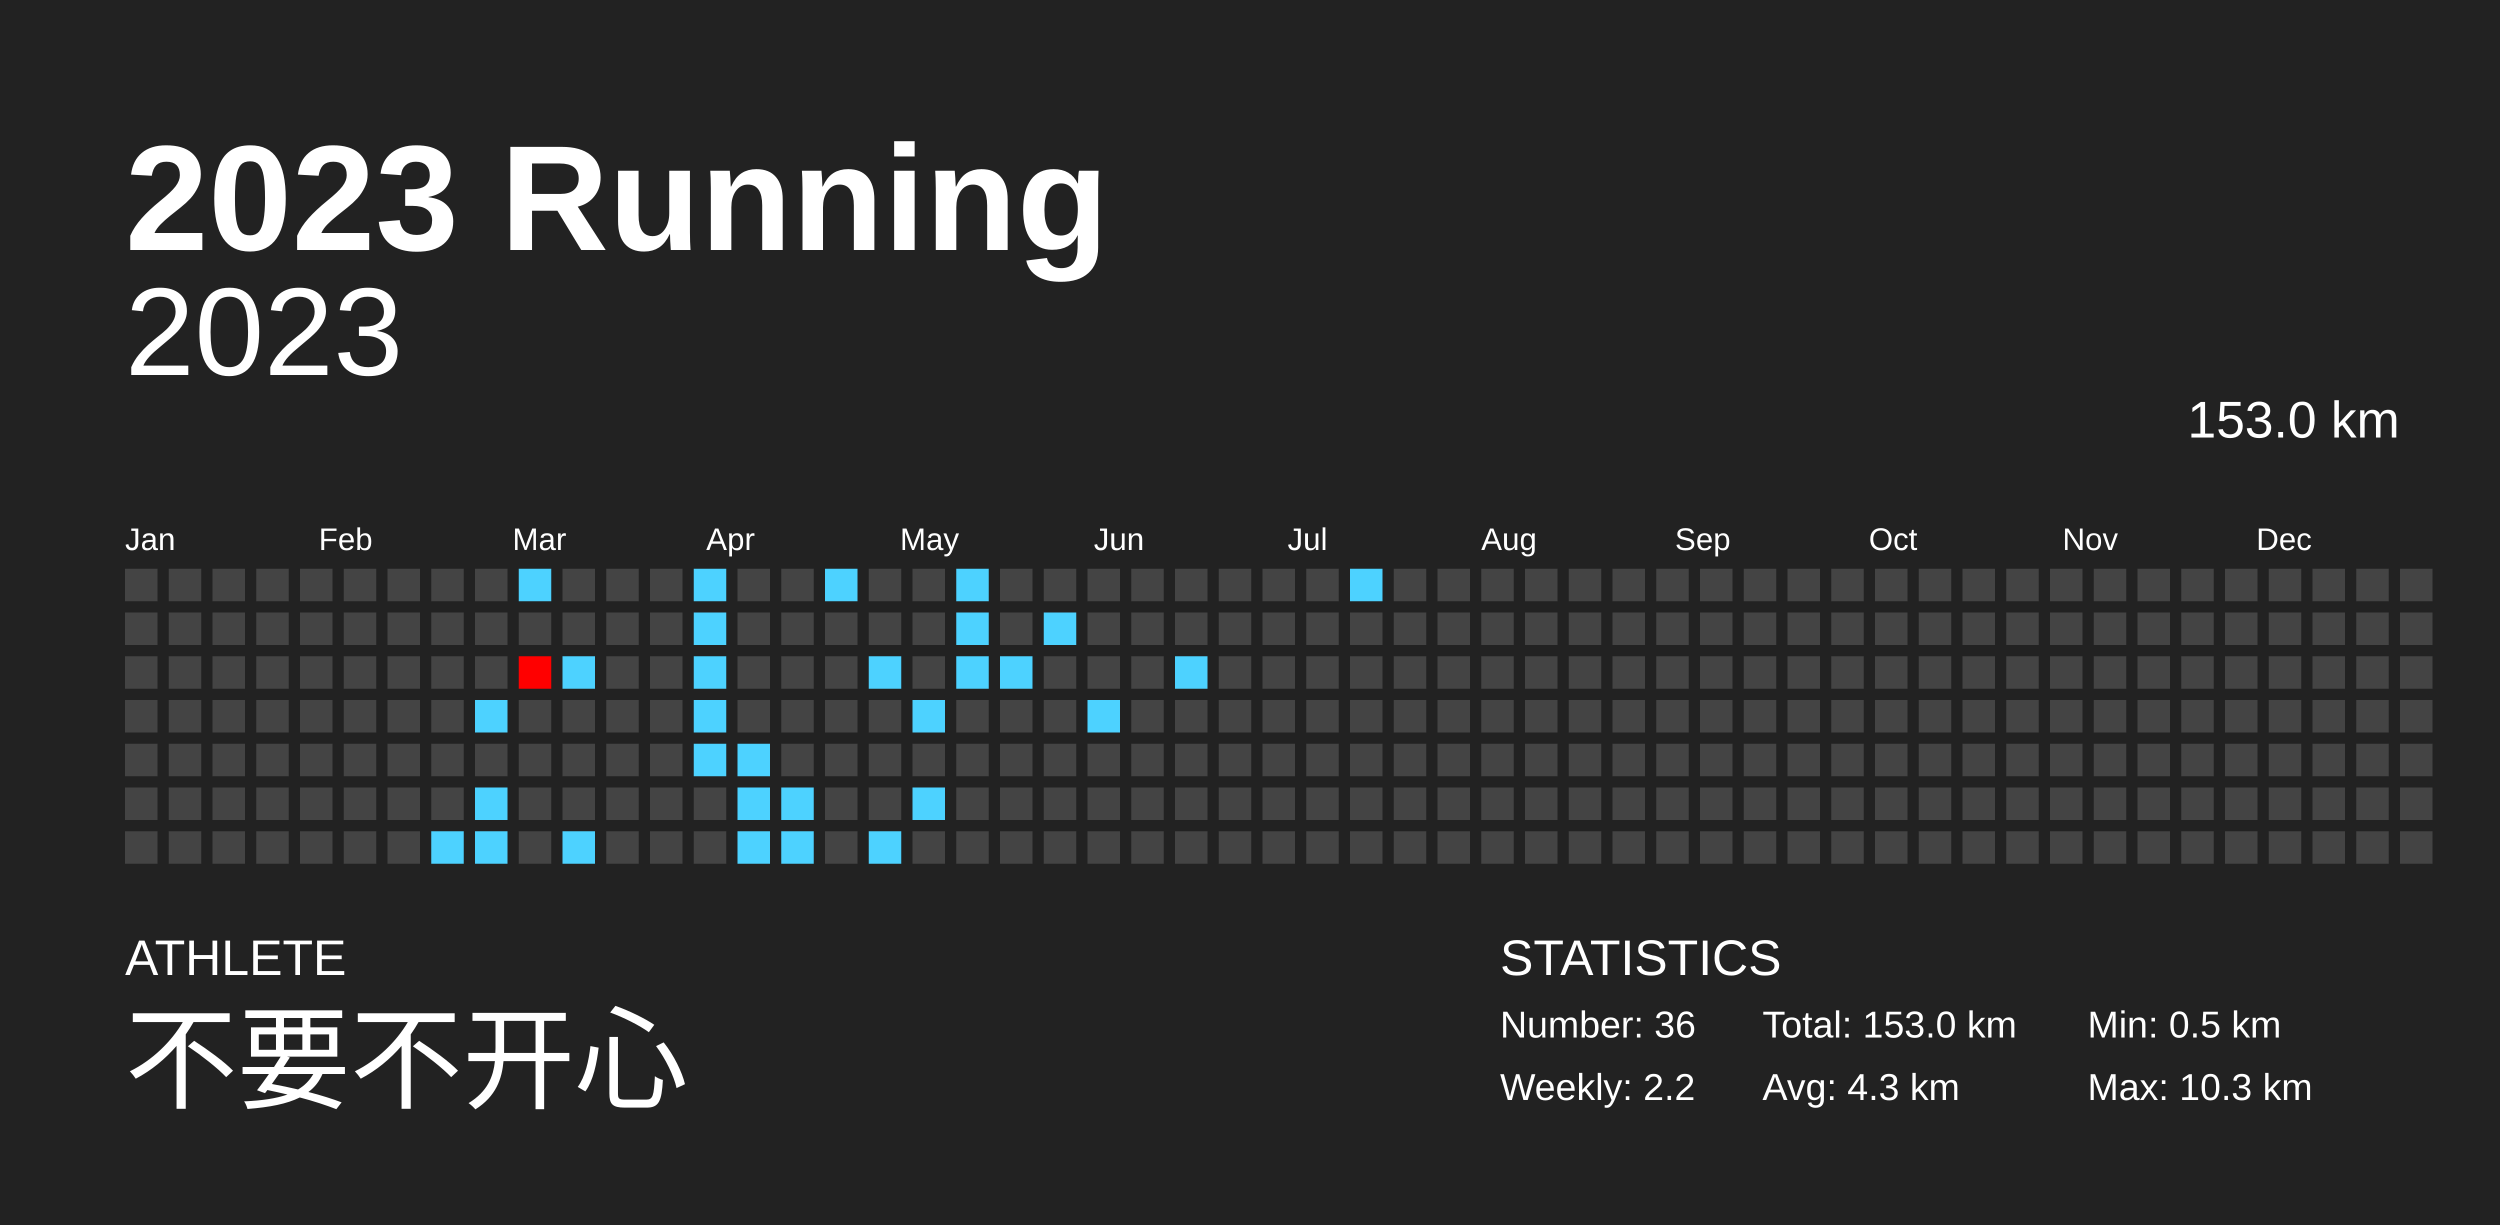
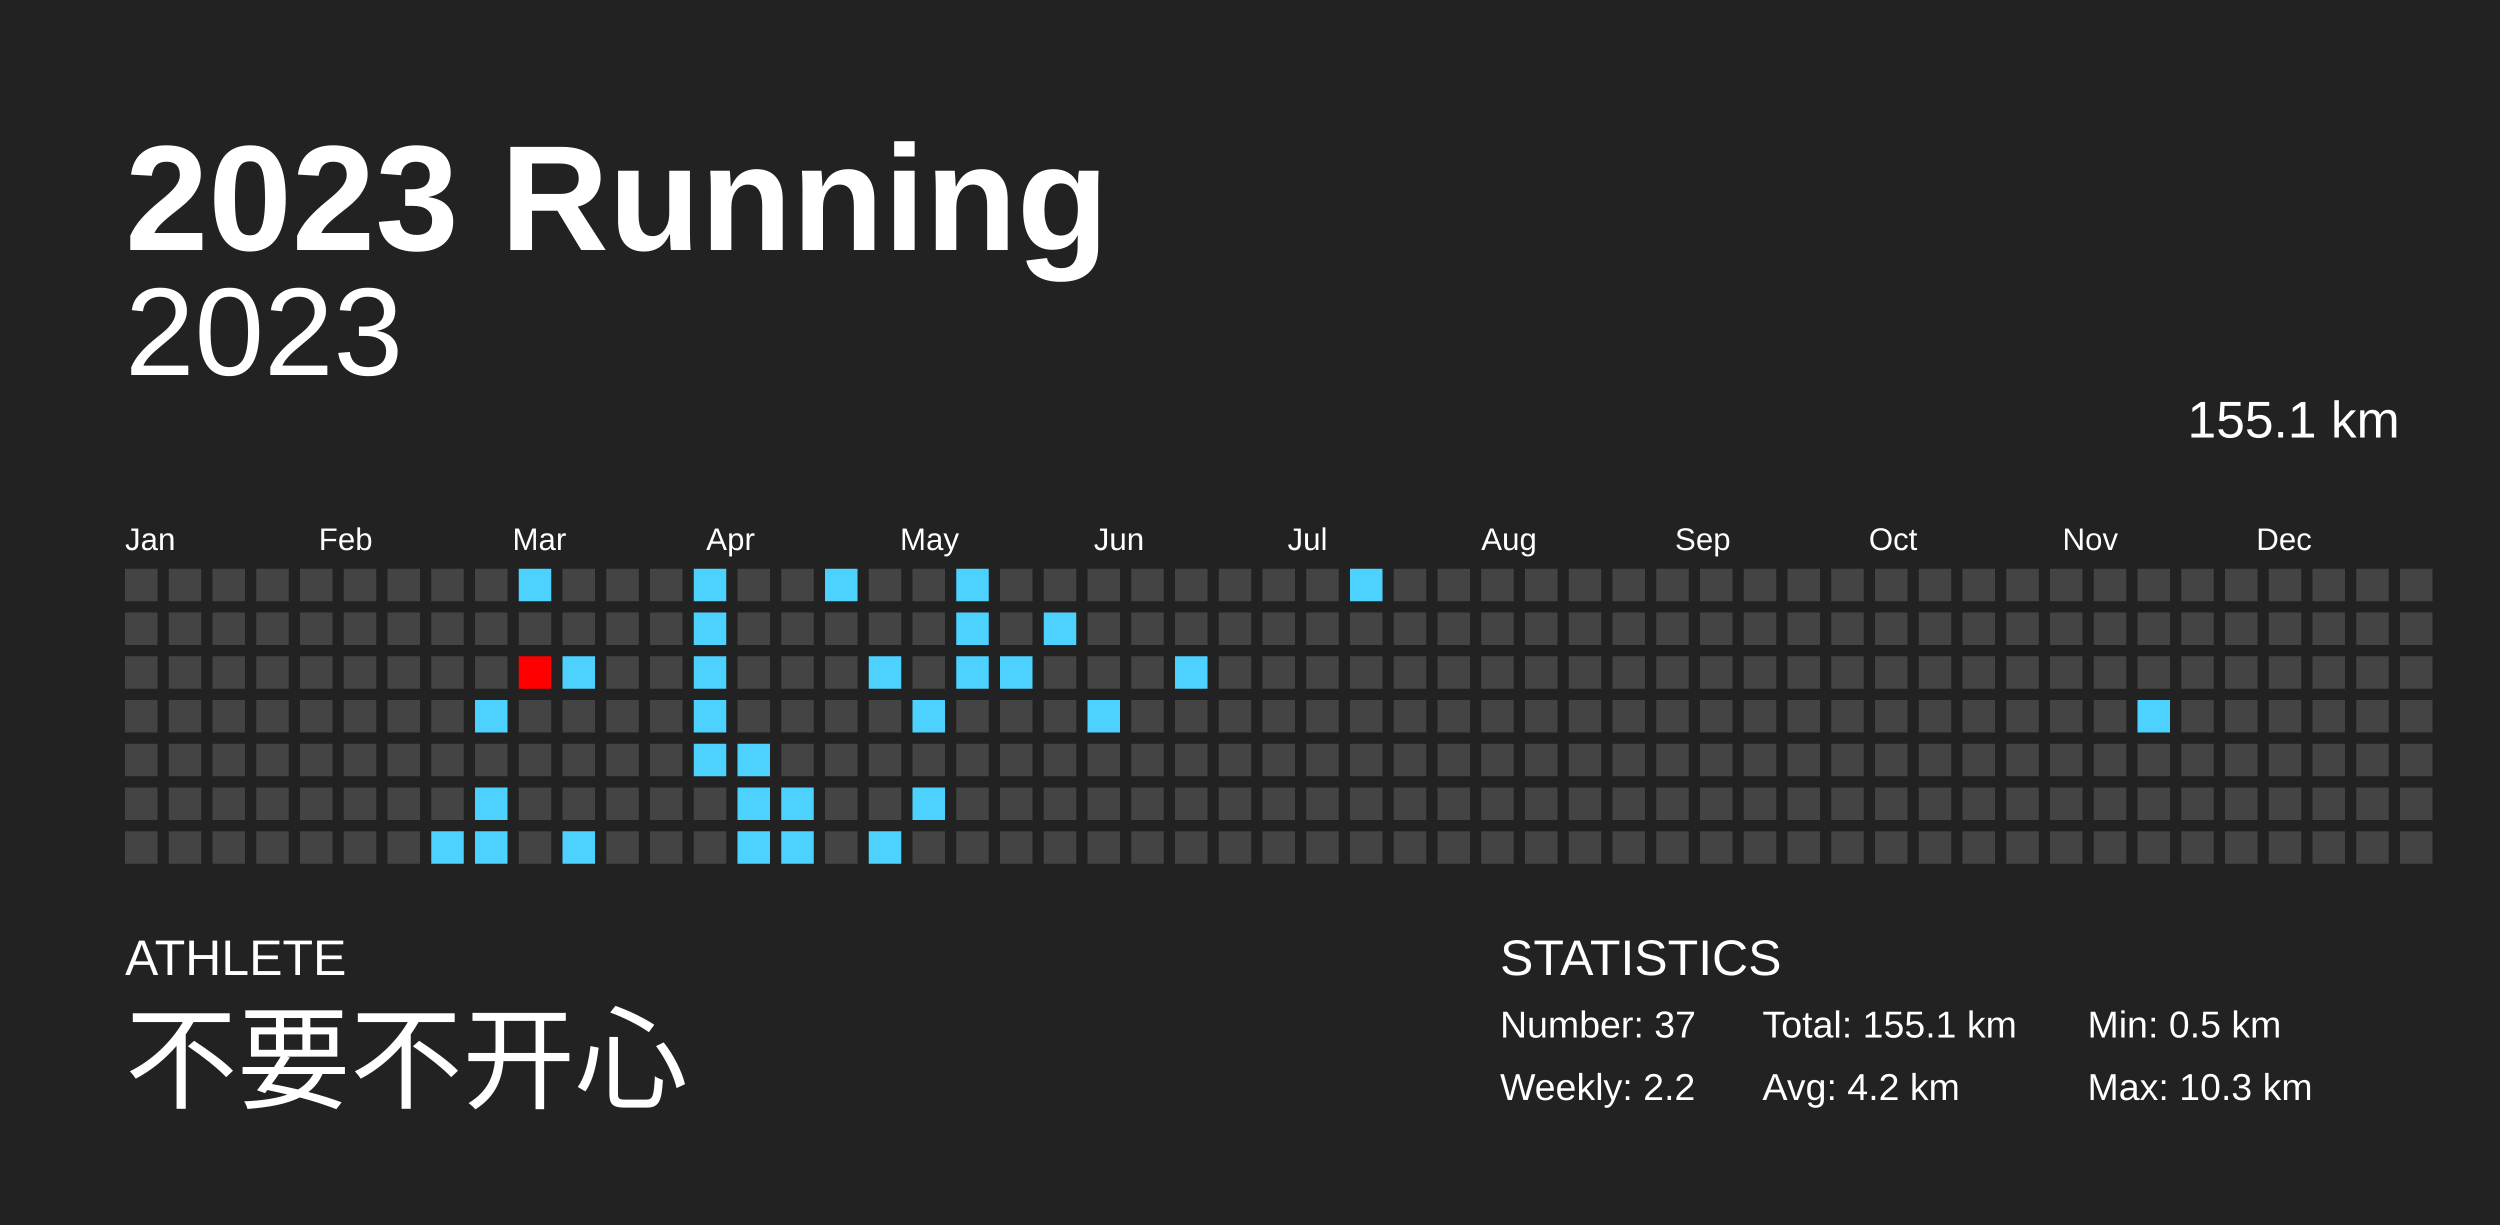
<svg xmlns="http://www.w3.org/2000/svg" baseProfile="full" height="98mm" version="1.1" viewBox="0,0,200,98" width="200mm">
  <defs />
  <rect fill="#222222" height="98" width="200" x="0" y="0" />
  <text fill="#FFFFFF" style="font-size:12px; font-family:Arial; font-weight:bold;" x="10" y="20">2023 Running</text>
  <text fill="#FFFFFF" style="font-size:4px; font-family:Arial" x="10" y="78">ATHLETE</text>
  <text fill="#FFFFFF" style="font-size:9px; font-family:Arial" x="10" y="88">不要不开心</text>
  <text fill="#FFFFFF" style="font-size:4px; font-family:Arial" x="120" y="78">STATISTICS</text>
-   <text fill="#FFFFFF" style="font-size:3px; font-family:Arial" x="120" y="83">Number: 36</text>
+   <text fill="#FFFFFF" style="font-size:3px; font-family:Arial" x="120" y="83">Number: 37</text>
  <text fill="#FFFFFF" style="font-size:3px; font-family:Arial" x="120" y="88">Weekly: 2.2</text>
-   <text fill="#FFFFFF" style="font-size:3px; font-family:Arial" x="141" y="83">Total: 153.0 km</text>
-   <text fill="#FFFFFF" style="font-size:3px; font-family:Arial" x="141" y="88">Avg: 4.3 km</text>
+   <text fill="#FFFFFF" style="font-size:3px; font-family:Arial" x="141" y="83">Total: 155.1 km</text>
+   <text fill="#FFFFFF" style="font-size:3px; font-family:Arial" x="141" y="88">Avg: 4.2 km</text>
  <text fill="#FFFFFF" style="font-size:3px; font-family:Arial" x="167" y="83">Min: 0.5 km</text>
  <text fill="#FFFFFF" style="font-size:3px; font-family:Arial" x="167" y="88">Max: 10.3 km</text>
  <text alignment-baseline="hanging" fill="#FFFFFF" style="font-size:10.0px; font-family:Arial;" x="10" y="30">2023</text>
-   <text alignment-baseline="hanging" fill="#FFFFFF" style="font-size:4.125px; font-family:Arial;" x="175" y="35">153.0 km</text>
+   <text alignment-baseline="hanging" fill="#FFFFFF" style="font-size:4.125px; font-family:Arial;" x="175" y="35">155.1 km</text>
  <text fill="#FFFFFF" style="font-size:2.5px; font-family:Arial" x="10.0" y="44">Jan</text>
  <text fill="#FFFFFF" style="font-size:2.5px; font-family:Arial" x="25.5" y="44">Feb</text>
  <text fill="#FFFFFF" style="font-size:2.5px; font-family:Arial" x="41.0" y="44">Mar</text>
  <text fill="#FFFFFF" style="font-size:2.5px; font-family:Arial" x="56.5" y="44">Apr</text>
  <text fill="#FFFFFF" style="font-size:2.5px; font-family:Arial" x="72.0" y="44">May</text>
  <text fill="#FFFFFF" style="font-size:2.5px; font-family:Arial" x="87.5" y="44">Jun</text>
  <text fill="#FFFFFF" style="font-size:2.5px; font-family:Arial" x="103.0" y="44">Jul</text>
  <text fill="#FFFFFF" style="font-size:2.5px; font-family:Arial" x="118.5" y="44">Aug</text>
  <text fill="#FFFFFF" style="font-size:2.5px; font-family:Arial" x="134.0" y="44">Sep</text>
  <text fill="#FFFFFF" style="font-size:2.5px; font-family:Arial" x="149.5" y="44">Oct</text>
  <text fill="#FFFFFF" style="font-size:2.5px; font-family:Arial" x="165.0" y="44">Nov</text>
  <text fill="#FFFFFF" style="font-size:2.5px; font-family:Arial" x="180.5" y="44">Dec</text>
  <rect fill="#444444" height="2.6" width="2.6" x="10.0" y="45.5" />
  <rect fill="#444444" height="2.6" width="2.6" x="10.0" y="49.0" />
  <rect fill="#444444" height="2.6" width="2.6" x="10.0" y="52.5" />
  <rect fill="#444444" height="2.6" width="2.6" x="10.0" y="56.0" />
  <rect fill="#444444" height="2.6" width="2.6" x="10.0" y="59.5" />
  <rect fill="#444444" height="2.6" width="2.6" x="10.0" y="63.0" />
  <rect fill="#444444" height="2.6" width="2.6" x="10.0" y="66.5" />
  <rect fill="#444444" height="2.6" width="2.6" x="13.5" y="45.5" />
  <rect fill="#444444" height="2.6" width="2.6" x="13.5" y="49.0" />
  <rect fill="#444444" height="2.6" width="2.6" x="13.5" y="52.5" />
  <rect fill="#444444" height="2.6" width="2.6" x="13.5" y="56.0" />
  <rect fill="#444444" height="2.6" width="2.6" x="13.5" y="59.5" />
  <rect fill="#444444" height="2.6" width="2.6" x="13.5" y="63.0" />
  <rect fill="#444444" height="2.6" width="2.6" x="13.5" y="66.5" />
  <rect fill="#444444" height="2.6" width="2.6" x="17.0" y="45.5" />
  <rect fill="#444444" height="2.6" width="2.6" x="17.0" y="49.0" />
  <rect fill="#444444" height="2.6" width="2.6" x="17.0" y="52.5" />
  <rect fill="#444444" height="2.6" width="2.6" x="17.0" y="56.0" />
  <rect fill="#444444" height="2.6" width="2.6" x="17.0" y="59.5" />
  <rect fill="#444444" height="2.6" width="2.6" x="17.0" y="63.0" />
  <rect fill="#444444" height="2.6" width="2.6" x="17.0" y="66.5" />
  <rect fill="#444444" height="2.6" width="2.6" x="20.5" y="45.5" />
  <rect fill="#444444" height="2.6" width="2.6" x="20.5" y="49.0" />
  <rect fill="#444444" height="2.6" width="2.6" x="20.5" y="52.5" />
  <rect fill="#444444" height="2.6" width="2.6" x="20.5" y="56.0" />
  <rect fill="#444444" height="2.6" width="2.6" x="20.5" y="59.5" />
  <rect fill="#444444" height="2.6" width="2.6" x="20.5" y="63.0" />
  <rect fill="#444444" height="2.6" width="2.6" x="20.5" y="66.5" />
  <rect fill="#444444" height="2.6" width="2.6" x="24.0" y="45.5" />
  <rect fill="#444444" height="2.6" width="2.6" x="24.0" y="49.0" />
  <rect fill="#444444" height="2.6" width="2.6" x="24.0" y="52.5" />
  <rect fill="#444444" height="2.6" width="2.6" x="24.0" y="56.0" />
  <rect fill="#444444" height="2.6" width="2.6" x="24.0" y="59.5" />
  <rect fill="#444444" height="2.6" width="2.6" x="24.0" y="63.0" />
  <rect fill="#444444" height="2.6" width="2.6" x="24.0" y="66.5" />
  <rect fill="#444444" height="2.6" width="2.6" x="27.5" y="45.5" />
  <rect fill="#444444" height="2.6" width="2.6" x="27.5" y="49.0" />
  <rect fill="#444444" height="2.6" width="2.6" x="27.5" y="52.5" />
  <rect fill="#444444" height="2.6" width="2.6" x="27.5" y="56.0" />
  <rect fill="#444444" height="2.6" width="2.6" x="27.5" y="59.5" />
  <rect fill="#444444" height="2.6" width="2.6" x="27.5" y="63.0" />
  <rect fill="#444444" height="2.6" width="2.6" x="27.5" y="66.5" />
  <rect fill="#444444" height="2.6" width="2.6" x="31.0" y="45.5" />
  <rect fill="#444444" height="2.6" width="2.6" x="31.0" y="49.0" />
  <rect fill="#444444" height="2.6" width="2.6" x="31.0" y="52.5" />
  <rect fill="#444444" height="2.6" width="2.6" x="31.0" y="56.0" />
  <rect fill="#444444" height="2.6" width="2.6" x="31.0" y="59.5" />
  <rect fill="#444444" height="2.6" width="2.6" x="31.0" y="63.0" />
  <rect fill="#444444" height="2.6" width="2.6" x="31.0" y="66.5" />
  <rect fill="#444444" height="2.6" width="2.6" x="34.5" y="45.5" />
  <rect fill="#444444" height="2.6" width="2.6" x="34.5" y="49.0" />
  <rect fill="#444444" height="2.6" width="2.6" x="34.5" y="52.5" />
  <rect fill="#444444" height="2.6" width="2.6" x="34.5" y="56.0" />
  <rect fill="#444444" height="2.6" width="2.6" x="34.5" y="59.5" />
  <rect fill="#444444" height="2.6" width="2.6" x="34.5" y="63.0" />
  <rect fill="#4dd2ff" height="2.6" width="2.6" x="34.5" y="66.5" />
  <rect fill="#444444" height="2.6" width="2.6" x="38.0" y="45.5" />
  <rect fill="#444444" height="2.6" width="2.6" x="38.0" y="49.0" />
  <rect fill="#444444" height="2.6" width="2.6" x="38.0" y="52.5" />
  <rect fill="#4dd2ff" height="2.6" width="2.6" x="38.0" y="56.0" />
  <rect fill="#444444" height="2.6" width="2.6" x="38.0" y="59.5" />
  <rect fill="#4dd2ff" height="2.6" width="2.6" x="38.0" y="63.0" />
  <rect fill="#4dd2ff" height="2.6" width="2.6" x="38.0" y="66.5" />
  <rect fill="#4dd2ff" height="2.6" width="2.6" x="41.5" y="45.5" />
  <rect fill="#444444" height="2.6" width="2.6" x="41.5" y="49.0" />
  <rect fill="#ff0000" height="2.6" width="2.6" x="41.5" y="52.5" />
  <rect fill="#444444" height="2.6" width="2.6" x="41.5" y="56.0" />
  <rect fill="#444444" height="2.6" width="2.6" x="41.5" y="59.5" />
  <rect fill="#444444" height="2.6" width="2.6" x="41.5" y="63.0" />
  <rect fill="#444444" height="2.6" width="2.6" x="41.5" y="66.5" />
  <rect fill="#444444" height="2.6" width="2.6" x="45.0" y="45.5" />
  <rect fill="#444444" height="2.6" width="2.6" x="45.0" y="49.0" />
  <rect fill="#4dd2ff" height="2.6" width="2.6" x="45.0" y="52.5" />
  <rect fill="#444444" height="2.6" width="2.6" x="45.0" y="56.0" />
  <rect fill="#444444" height="2.6" width="2.6" x="45.0" y="59.5" />
  <rect fill="#444444" height="2.6" width="2.6" x="45.0" y="63.0" />
  <rect fill="#4dd2ff" height="2.6" width="2.6" x="45.0" y="66.5" />
  <rect fill="#444444" height="2.6" width="2.6" x="48.5" y="45.5" />
  <rect fill="#444444" height="2.6" width="2.6" x="48.5" y="49.0" />
  <rect fill="#444444" height="2.6" width="2.6" x="48.5" y="52.5" />
  <rect fill="#444444" height="2.6" width="2.6" x="48.5" y="56.0" />
  <rect fill="#444444" height="2.6" width="2.6" x="48.5" y="59.5" />
  <rect fill="#444444" height="2.6" width="2.6" x="48.5" y="63.0" />
  <rect fill="#444444" height="2.6" width="2.6" x="48.5" y="66.5" />
  <rect fill="#444444" height="2.6" width="2.6" x="52.0" y="45.5" />
  <rect fill="#444444" height="2.6" width="2.6" x="52.0" y="49.0" />
  <rect fill="#444444" height="2.6" width="2.6" x="52.0" y="52.5" />
  <rect fill="#444444" height="2.6" width="2.6" x="52.0" y="56.0" />
  <rect fill="#444444" height="2.6" width="2.6" x="52.0" y="59.5" />
  <rect fill="#444444" height="2.6" width="2.6" x="52.0" y="63.0" />
  <rect fill="#444444" height="2.6" width="2.6" x="52.0" y="66.5" />
  <rect fill="#4dd2ff" height="2.6" width="2.6" x="55.5" y="45.5" />
  <rect fill="#4dd2ff" height="2.6" width="2.6" x="55.5" y="49.0" />
  <rect fill="#4dd2ff" height="2.6" width="2.6" x="55.5" y="52.5" />
  <rect fill="#4dd2ff" height="2.6" width="2.6" x="55.5" y="56.0" />
  <rect fill="#4dd2ff" height="2.6" width="2.6" x="55.5" y="59.5" />
  <rect fill="#444444" height="2.6" width="2.6" x="55.5" y="63.0" />
  <rect fill="#444444" height="2.6" width="2.6" x="55.5" y="66.5" />
  <rect fill="#444444" height="2.6" width="2.6" x="59.0" y="45.5" />
  <rect fill="#444444" height="2.6" width="2.6" x="59.0" y="49.0" />
  <rect fill="#444444" height="2.6" width="2.6" x="59.0" y="52.5" />
  <rect fill="#444444" height="2.6" width="2.6" x="59.0" y="56.0" />
  <rect fill="#4dd2ff" height="2.6" width="2.6" x="59.0" y="59.5" />
  <rect fill="#4dd2ff" height="2.6" width="2.6" x="59.0" y="63.0" />
  <rect fill="#4dd2ff" height="2.6" width="2.6" x="59.0" y="66.5" />
  <rect fill="#444444" height="2.6" width="2.6" x="62.5" y="45.5" />
  <rect fill="#444444" height="2.6" width="2.6" x="62.5" y="49.0" />
  <rect fill="#444444" height="2.6" width="2.6" x="62.5" y="52.5" />
  <rect fill="#444444" height="2.6" width="2.6" x="62.5" y="56.0" />
  <rect fill="#444444" height="2.6" width="2.6" x="62.5" y="59.5" />
  <rect fill="#4dd2ff" height="2.6" width="2.6" x="62.5" y="63.0" />
  <rect fill="#4dd2ff" height="2.6" width="2.6" x="62.5" y="66.5" />
  <rect fill="#4dd2ff" height="2.6" width="2.6" x="66.0" y="45.5" />
  <rect fill="#444444" height="2.6" width="2.6" x="66.0" y="49.0" />
  <rect fill="#444444" height="2.6" width="2.6" x="66.0" y="52.5" />
  <rect fill="#444444" height="2.6" width="2.6" x="66.0" y="56.0" />
  <rect fill="#444444" height="2.6" width="2.6" x="66.0" y="59.5" />
  <rect fill="#444444" height="2.6" width="2.6" x="66.0" y="63.0" />
  <rect fill="#444444" height="2.6" width="2.6" x="66.0" y="66.5" />
  <rect fill="#444444" height="2.6" width="2.6" x="69.5" y="45.5" />
  <rect fill="#444444" height="2.6" width="2.6" x="69.5" y="49.0" />
  <rect fill="#4dd2ff" height="2.6" width="2.6" x="69.5" y="52.5" />
  <rect fill="#444444" height="2.6" width="2.6" x="69.5" y="56.0" />
  <rect fill="#444444" height="2.6" width="2.6" x="69.5" y="59.5" />
  <rect fill="#444444" height="2.6" width="2.6" x="69.5" y="63.0" />
  <rect fill="#4dd2ff" height="2.6" width="2.6" x="69.5" y="66.5" />
  <rect fill="#444444" height="2.6" width="2.6" x="73.0" y="45.5" />
  <rect fill="#444444" height="2.6" width="2.6" x="73.0" y="49.0" />
  <rect fill="#444444" height="2.6" width="2.6" x="73.0" y="52.5" />
  <rect fill="#4dd2ff" height="2.6" width="2.6" x="73.0" y="56.0" />
  <rect fill="#444444" height="2.6" width="2.6" x="73.0" y="59.5" />
  <rect fill="#4dd2ff" height="2.6" width="2.6" x="73.0" y="63.0" />
  <rect fill="#444444" height="2.6" width="2.6" x="73.0" y="66.5" />
  <rect fill="#4dd2ff" height="2.6" width="2.6" x="76.5" y="45.5" />
  <rect fill="#4dd2ff" height="2.6" width="2.6" x="76.5" y="49.0" />
  <rect fill="#4dd2ff" height="2.6" width="2.6" x="76.5" y="52.5" />
  <rect fill="#444444" height="2.6" width="2.6" x="76.5" y="56.0" />
  <rect fill="#444444" height="2.6" width="2.6" x="76.5" y="59.5" />
  <rect fill="#444444" height="2.6" width="2.6" x="76.5" y="63.0" />
  <rect fill="#444444" height="2.6" width="2.6" x="76.5" y="66.5" />
  <rect fill="#444444" height="2.6" width="2.6" x="80.0" y="45.5" />
  <rect fill="#444444" height="2.6" width="2.6" x="80.0" y="49.0" />
  <rect fill="#4dd2ff" height="2.6" width="2.6" x="80.0" y="52.5" />
  <rect fill="#444444" height="2.6" width="2.6" x="80.0" y="56.0" />
  <rect fill="#444444" height="2.6" width="2.6" x="80.0" y="59.5" />
  <rect fill="#444444" height="2.6" width="2.6" x="80.0" y="63.0" />
  <rect fill="#444444" height="2.6" width="2.6" x="80.0" y="66.5" />
  <rect fill="#444444" height="2.6" width="2.6" x="83.5" y="45.5" />
  <rect fill="#4dd2ff" height="2.6" width="2.6" x="83.5" y="49.0" />
  <rect fill="#444444" height="2.6" width="2.6" x="83.5" y="52.5" />
  <rect fill="#444444" height="2.6" width="2.6" x="83.5" y="56.0" />
  <rect fill="#444444" height="2.6" width="2.6" x="83.5" y="59.5" />
  <rect fill="#444444" height="2.6" width="2.6" x="83.5" y="63.0" />
  <rect fill="#444444" height="2.6" width="2.6" x="83.5" y="66.5" />
  <rect fill="#444444" height="2.6" width="2.6" x="87.0" y="45.5" />
  <rect fill="#444444" height="2.6" width="2.6" x="87.0" y="49.0" />
  <rect fill="#444444" height="2.6" width="2.6" x="87.0" y="52.5" />
  <rect fill="#4dd2ff" height="2.6" width="2.6" x="87.0" y="56.0" />
  <rect fill="#444444" height="2.6" width="2.6" x="87.0" y="59.5" />
  <rect fill="#444444" height="2.6" width="2.6" x="87.0" y="63.0" />
  <rect fill="#444444" height="2.6" width="2.6" x="87.0" y="66.5" />
  <rect fill="#444444" height="2.6" width="2.6" x="90.5" y="45.5" />
  <rect fill="#444444" height="2.6" width="2.6" x="90.5" y="49.0" />
  <rect fill="#444444" height="2.6" width="2.6" x="90.5" y="52.5" />
  <rect fill="#444444" height="2.6" width="2.6" x="90.5" y="56.0" />
  <rect fill="#444444" height="2.6" width="2.6" x="90.5" y="59.5" />
  <rect fill="#444444" height="2.6" width="2.6" x="90.5" y="63.0" />
  <rect fill="#444444" height="2.6" width="2.6" x="90.5" y="66.5" />
  <rect fill="#444444" height="2.6" width="2.6" x="94.0" y="45.5" />
  <rect fill="#444444" height="2.6" width="2.6" x="94.0" y="49.0" />
  <rect fill="#4dd2ff" height="2.6" width="2.6" x="94.0" y="52.5" />
  <rect fill="#444444" height="2.6" width="2.6" x="94.0" y="56.0" />
  <rect fill="#444444" height="2.6" width="2.6" x="94.0" y="59.5" />
  <rect fill="#444444" height="2.6" width="2.6" x="94.0" y="63.0" />
  <rect fill="#444444" height="2.6" width="2.6" x="94.0" y="66.5" />
  <rect fill="#444444" height="2.6" width="2.6" x="97.5" y="45.5" />
  <rect fill="#444444" height="2.6" width="2.6" x="97.5" y="49.0" />
  <rect fill="#444444" height="2.6" width="2.6" x="97.5" y="52.5" />
  <rect fill="#444444" height="2.6" width="2.6" x="97.5" y="56.0" />
  <rect fill="#444444" height="2.6" width="2.6" x="97.5" y="59.5" />
  <rect fill="#444444" height="2.6" width="2.6" x="97.5" y="63.0" />
  <rect fill="#444444" height="2.6" width="2.6" x="97.5" y="66.5" />
  <rect fill="#444444" height="2.6" width="2.6" x="101.0" y="45.5" />
  <rect fill="#444444" height="2.6" width="2.6" x="101.0" y="49.0" />
  <rect fill="#444444" height="2.6" width="2.6" x="101.0" y="52.5" />
  <rect fill="#444444" height="2.6" width="2.6" x="101.0" y="56.0" />
  <rect fill="#444444" height="2.6" width="2.6" x="101.0" y="59.5" />
  <rect fill="#444444" height="2.6" width="2.6" x="101.0" y="63.0" />
  <rect fill="#444444" height="2.6" width="2.6" x="101.0" y="66.5" />
  <rect fill="#444444" height="2.6" width="2.6" x="104.5" y="45.5" />
  <rect fill="#444444" height="2.6" width="2.6" x="104.5" y="49.0" />
  <rect fill="#444444" height="2.6" width="2.6" x="104.5" y="52.5" />
  <rect fill="#444444" height="2.6" width="2.6" x="104.5" y="56.0" />
  <rect fill="#444444" height="2.6" width="2.6" x="104.5" y="59.5" />
  <rect fill="#444444" height="2.6" width="2.6" x="104.5" y="63.0" />
  <rect fill="#444444" height="2.6" width="2.6" x="104.5" y="66.5" />
  <rect fill="#4dd2ff" height="2.6" width="2.6" x="108.0" y="45.5" />
  <rect fill="#444444" height="2.6" width="2.6" x="108.0" y="49.0" />
  <rect fill="#444444" height="2.6" width="2.6" x="108.0" y="52.5" />
  <rect fill="#444444" height="2.6" width="2.6" x="108.0" y="56.0" />
  <rect fill="#444444" height="2.6" width="2.6" x="108.0" y="59.5" />
  <rect fill="#444444" height="2.6" width="2.6" x="108.0" y="63.0" />
  <rect fill="#444444" height="2.6" width="2.6" x="108.0" y="66.5" />
  <rect fill="#444444" height="2.6" width="2.6" x="111.5" y="45.5" />
  <rect fill="#444444" height="2.6" width="2.6" x="111.5" y="49.0" />
  <rect fill="#444444" height="2.6" width="2.6" x="111.5" y="52.5" />
  <rect fill="#444444" height="2.6" width="2.6" x="111.5" y="56.0" />
  <rect fill="#444444" height="2.6" width="2.6" x="111.5" y="59.5" />
  <rect fill="#444444" height="2.6" width="2.6" x="111.5" y="63.0" />
  <rect fill="#444444" height="2.6" width="2.6" x="111.5" y="66.5" />
  <rect fill="#444444" height="2.6" width="2.6" x="115.0" y="45.5" />
  <rect fill="#444444" height="2.6" width="2.6" x="115.0" y="49.0" />
  <rect fill="#444444" height="2.6" width="2.6" x="115.0" y="52.5" />
  <rect fill="#444444" height="2.6" width="2.6" x="115.0" y="56.0" />
  <rect fill="#444444" height="2.6" width="2.6" x="115.0" y="59.5" />
  <rect fill="#444444" height="2.6" width="2.6" x="115.0" y="63.0" />
  <rect fill="#444444" height="2.6" width="2.6" x="115.0" y="66.5" />
  <rect fill="#444444" height="2.6" width="2.6" x="118.5" y="45.5" />
  <rect fill="#444444" height="2.6" width="2.6" x="118.5" y="49.0" />
  <rect fill="#444444" height="2.6" width="2.6" x="118.5" y="52.5" />
  <rect fill="#444444" height="2.6" width="2.6" x="118.5" y="56.0" />
  <rect fill="#444444" height="2.6" width="2.6" x="118.5" y="59.5" />
  <rect fill="#444444" height="2.6" width="2.6" x="118.5" y="63.0" />
  <rect fill="#444444" height="2.6" width="2.6" x="118.5" y="66.5" />
  <rect fill="#444444" height="2.6" width="2.6" x="122.0" y="45.5" />
  <rect fill="#444444" height="2.6" width="2.6" x="122.0" y="49.0" />
  <rect fill="#444444" height="2.6" width="2.6" x="122.0" y="52.5" />
  <rect fill="#444444" height="2.6" width="2.6" x="122.0" y="56.0" />
  <rect fill="#444444" height="2.6" width="2.6" x="122.0" y="59.5" />
  <rect fill="#444444" height="2.6" width="2.6" x="122.0" y="63.0" />
  <rect fill="#444444" height="2.6" width="2.6" x="122.0" y="66.5" />
  <rect fill="#444444" height="2.6" width="2.6" x="125.5" y="45.5" />
  <rect fill="#444444" height="2.6" width="2.6" x="125.5" y="49.0" />
  <rect fill="#444444" height="2.6" width="2.6" x="125.5" y="52.5" />
  <rect fill="#444444" height="2.6" width="2.6" x="125.5" y="56.0" />
  <rect fill="#444444" height="2.6" width="2.6" x="125.5" y="59.5" />
  <rect fill="#444444" height="2.6" width="2.6" x="125.5" y="63.0" />
  <rect fill="#444444" height="2.6" width="2.6" x="125.5" y="66.5" />
  <rect fill="#444444" height="2.6" width="2.6" x="129.0" y="45.5" />
  <rect fill="#444444" height="2.6" width="2.6" x="129.0" y="49.0" />
  <rect fill="#444444" height="2.6" width="2.6" x="129.0" y="52.5" />
  <rect fill="#444444" height="2.6" width="2.6" x="129.0" y="56.0" />
  <rect fill="#444444" height="2.6" width="2.6" x="129.0" y="59.5" />
  <rect fill="#444444" height="2.6" width="2.6" x="129.0" y="63.0" />
  <rect fill="#444444" height="2.6" width="2.6" x="129.0" y="66.5" />
  <rect fill="#444444" height="2.6" width="2.6" x="132.5" y="45.5" />
  <rect fill="#444444" height="2.6" width="2.6" x="132.5" y="49.0" />
  <rect fill="#444444" height="2.6" width="2.6" x="132.5" y="52.5" />
  <rect fill="#444444" height="2.6" width="2.6" x="132.5" y="56.0" />
  <rect fill="#444444" height="2.6" width="2.6" x="132.5" y="59.5" />
  <rect fill="#444444" height="2.6" width="2.6" x="132.5" y="63.0" />
  <rect fill="#444444" height="2.6" width="2.6" x="132.5" y="66.5" />
  <rect fill="#444444" height="2.6" width="2.6" x="136.0" y="45.5" />
  <rect fill="#444444" height="2.6" width="2.6" x="136.0" y="49.0" />
  <rect fill="#444444" height="2.6" width="2.6" x="136.0" y="52.5" />
  <rect fill="#444444" height="2.6" width="2.6" x="136.0" y="56.0" />
  <rect fill="#444444" height="2.6" width="2.6" x="136.0" y="59.5" />
  <rect fill="#444444" height="2.6" width="2.6" x="136.0" y="63.0" />
  <rect fill="#444444" height="2.6" width="2.6" x="136.0" y="66.5" />
  <rect fill="#444444" height="2.6" width="2.6" x="139.5" y="45.5" />
  <rect fill="#444444" height="2.6" width="2.6" x="139.5" y="49.0" />
  <rect fill="#444444" height="2.6" width="2.6" x="139.5" y="52.5" />
  <rect fill="#444444" height="2.6" width="2.6" x="139.5" y="56.0" />
  <rect fill="#444444" height="2.6" width="2.6" x="139.5" y="59.5" />
  <rect fill="#444444" height="2.6" width="2.6" x="139.5" y="63.0" />
  <rect fill="#444444" height="2.6" width="2.6" x="139.5" y="66.5" />
  <rect fill="#444444" height="2.6" width="2.6" x="143.0" y="45.5" />
  <rect fill="#444444" height="2.6" width="2.6" x="143.0" y="49.0" />
  <rect fill="#444444" height="2.6" width="2.6" x="143.0" y="52.5" />
  <rect fill="#444444" height="2.6" width="2.6" x="143.0" y="56.0" />
  <rect fill="#444444" height="2.6" width="2.6" x="143.0" y="59.5" />
  <rect fill="#444444" height="2.6" width="2.6" x="143.0" y="63.0" />
  <rect fill="#444444" height="2.6" width="2.6" x="143.0" y="66.5" />
  <rect fill="#444444" height="2.6" width="2.6" x="146.5" y="45.5" />
  <rect fill="#444444" height="2.6" width="2.6" x="146.5" y="49.0" />
  <rect fill="#444444" height="2.6" width="2.6" x="146.5" y="52.5" />
  <rect fill="#444444" height="2.6" width="2.6" x="146.5" y="56.0" />
  <rect fill="#444444" height="2.6" width="2.6" x="146.5" y="59.5" />
  <rect fill="#444444" height="2.6" width="2.6" x="146.5" y="63.0" />
  <rect fill="#444444" height="2.6" width="2.6" x="146.5" y="66.5" />
  <rect fill="#444444" height="2.6" width="2.6" x="150.0" y="45.5" />
  <rect fill="#444444" height="2.6" width="2.6" x="150.0" y="49.0" />
  <rect fill="#444444" height="2.6" width="2.6" x="150.0" y="52.5" />
  <rect fill="#444444" height="2.6" width="2.6" x="150.0" y="56.0" />
  <rect fill="#444444" height="2.6" width="2.6" x="150.0" y="59.5" />
  <rect fill="#444444" height="2.6" width="2.6" x="150.0" y="63.0" />
  <rect fill="#444444" height="2.6" width="2.6" x="150.0" y="66.5" />
  <rect fill="#444444" height="2.6" width="2.6" x="153.5" y="45.5" />
  <rect fill="#444444" height="2.6" width="2.6" x="153.5" y="49.0" />
  <rect fill="#444444" height="2.6" width="2.6" x="153.5" y="52.5" />
  <rect fill="#444444" height="2.6" width="2.6" x="153.5" y="56.0" />
  <rect fill="#444444" height="2.6" width="2.6" x="153.5" y="59.5" />
  <rect fill="#444444" height="2.6" width="2.6" x="153.5" y="63.0" />
  <rect fill="#444444" height="2.6" width="2.6" x="153.5" y="66.5" />
  <rect fill="#444444" height="2.6" width="2.6" x="157.0" y="45.5" />
  <rect fill="#444444" height="2.6" width="2.6" x="157.0" y="49.0" />
  <rect fill="#444444" height="2.6" width="2.6" x="157.0" y="52.5" />
  <rect fill="#444444" height="2.6" width="2.6" x="157.0" y="56.0" />
  <rect fill="#444444" height="2.6" width="2.6" x="157.0" y="59.5" />
  <rect fill="#444444" height="2.6" width="2.6" x="157.0" y="63.0" />
  <rect fill="#444444" height="2.6" width="2.6" x="157.0" y="66.5" />
  <rect fill="#444444" height="2.6" width="2.6" x="160.5" y="45.5" />
  <rect fill="#444444" height="2.6" width="2.6" x="160.5" y="49.0" />
  <rect fill="#444444" height="2.6" width="2.6" x="160.5" y="52.5" />
  <rect fill="#444444" height="2.6" width="2.6" x="160.5" y="56.0" />
  <rect fill="#444444" height="2.6" width="2.6" x="160.5" y="59.5" />
  <rect fill="#444444" height="2.6" width="2.6" x="160.5" y="63.0" />
  <rect fill="#444444" height="2.6" width="2.6" x="160.5" y="66.5" />
  <rect fill="#444444" height="2.6" width="2.6" x="164.0" y="45.5" />
  <rect fill="#444444" height="2.6" width="2.6" x="164.0" y="49.0" />
  <rect fill="#444444" height="2.6" width="2.6" x="164.0" y="52.5" />
  <rect fill="#444444" height="2.6" width="2.6" x="164.0" y="56.0" />
  <rect fill="#444444" height="2.6" width="2.6" x="164.0" y="59.5" />
  <rect fill="#444444" height="2.6" width="2.6" x="164.0" y="63.0" />
  <rect fill="#444444" height="2.6" width="2.6" x="164.0" y="66.5" />
  <rect fill="#444444" height="2.6" width="2.6" x="167.5" y="45.5" />
  <rect fill="#444444" height="2.6" width="2.6" x="167.5" y="49.0" />
  <rect fill="#444444" height="2.6" width="2.6" x="167.5" y="52.5" />
  <rect fill="#444444" height="2.6" width="2.6" x="167.5" y="56.0" />
  <rect fill="#444444" height="2.6" width="2.6" x="167.5" y="59.5" />
  <rect fill="#444444" height="2.6" width="2.6" x="167.5" y="63.0" />
  <rect fill="#444444" height="2.6" width="2.6" x="167.5" y="66.5" />
  <rect fill="#444444" height="2.6" width="2.6" x="171.0" y="45.5" />
  <rect fill="#444444" height="2.6" width="2.6" x="171.0" y="49.0" />
  <rect fill="#444444" height="2.6" width="2.6" x="171.0" y="52.5" />
-   <rect fill="#444444" height="2.6" width="2.6" x="171.0" y="56.0" />
+   <rect fill="#4dd2ff" height="2.6" width="2.6" x="171.0" y="56.0" />
  <rect fill="#444444" height="2.6" width="2.6" x="171.0" y="59.5" />
  <rect fill="#444444" height="2.6" width="2.6" x="171.0" y="63.0" />
  <rect fill="#444444" height="2.6" width="2.6" x="171.0" y="66.5" />
  <rect fill="#444444" height="2.6" width="2.6" x="174.5" y="45.5" />
  <rect fill="#444444" height="2.6" width="2.6" x="174.5" y="49.0" />
  <rect fill="#444444" height="2.6" width="2.6" x="174.5" y="52.5" />
  <rect fill="#444444" height="2.6" width="2.6" x="174.5" y="56.0" />
  <rect fill="#444444" height="2.6" width="2.6" x="174.5" y="59.5" />
  <rect fill="#444444" height="2.6" width="2.6" x="174.5" y="63.0" />
  <rect fill="#444444" height="2.6" width="2.6" x="174.5" y="66.5" />
  <rect fill="#444444" height="2.6" width="2.6" x="178.0" y="45.5" />
  <rect fill="#444444" height="2.6" width="2.6" x="178.0" y="49.0" />
  <rect fill="#444444" height="2.6" width="2.6" x="178.0" y="52.5" />
  <rect fill="#444444" height="2.6" width="2.6" x="178.0" y="56.0" />
  <rect fill="#444444" height="2.6" width="2.6" x="178.0" y="59.5" />
  <rect fill="#444444" height="2.6" width="2.6" x="178.0" y="63.0" />
  <rect fill="#444444" height="2.6" width="2.6" x="178.0" y="66.5" />
  <rect fill="#444444" height="2.6" width="2.6" x="181.5" y="45.5" />
  <rect fill="#444444" height="2.6" width="2.6" x="181.5" y="49.0" />
  <rect fill="#444444" height="2.6" width="2.6" x="181.5" y="52.5" />
  <rect fill="#444444" height="2.6" width="2.6" x="181.5" y="56.0" />
  <rect fill="#444444" height="2.6" width="2.6" x="181.5" y="59.5" />
  <rect fill="#444444" height="2.6" width="2.6" x="181.5" y="63.0" />
  <rect fill="#444444" height="2.6" width="2.6" x="181.5" y="66.5" />
  <rect fill="#444444" height="2.6" width="2.6" x="185.0" y="45.5" />
  <rect fill="#444444" height="2.6" width="2.6" x="185.0" y="49.0" />
  <rect fill="#444444" height="2.6" width="2.6" x="185.0" y="52.5" />
  <rect fill="#444444" height="2.6" width="2.6" x="185.0" y="56.0" />
  <rect fill="#444444" height="2.6" width="2.6" x="185.0" y="59.5" />
  <rect fill="#444444" height="2.6" width="2.6" x="185.0" y="63.0" />
  <rect fill="#444444" height="2.6" width="2.6" x="185.0" y="66.5" />
  <rect fill="#444444" height="2.6" width="2.6" x="188.5" y="45.5" />
  <rect fill="#444444" height="2.6" width="2.6" x="188.5" y="49.0" />
  <rect fill="#444444" height="2.6" width="2.6" x="188.5" y="52.5" />
  <rect fill="#444444" height="2.6" width="2.6" x="188.5" y="56.0" />
  <rect fill="#444444" height="2.6" width="2.6" x="188.5" y="59.5" />
  <rect fill="#444444" height="2.6" width="2.6" x="188.5" y="63.0" />
  <rect fill="#444444" height="2.6" width="2.6" x="188.5" y="66.5" />
  <rect fill="#444444" height="2.6" width="2.6" x="192.0" y="45.5" />
  <rect fill="#444444" height="2.6" width="2.6" x="192.0" y="49.0" />
  <rect fill="#444444" height="2.6" width="2.6" x="192.0" y="52.5" />
  <rect fill="#444444" height="2.6" width="2.6" x="192.0" y="56.0" />
  <rect fill="#444444" height="2.6" width="2.6" x="192.0" y="59.5" />
  <rect fill="#444444" height="2.6" width="2.6" x="192.0" y="63.0" />
  <rect fill="#444444" height="2.6" width="2.6" x="192.0" y="66.5" />
</svg>
